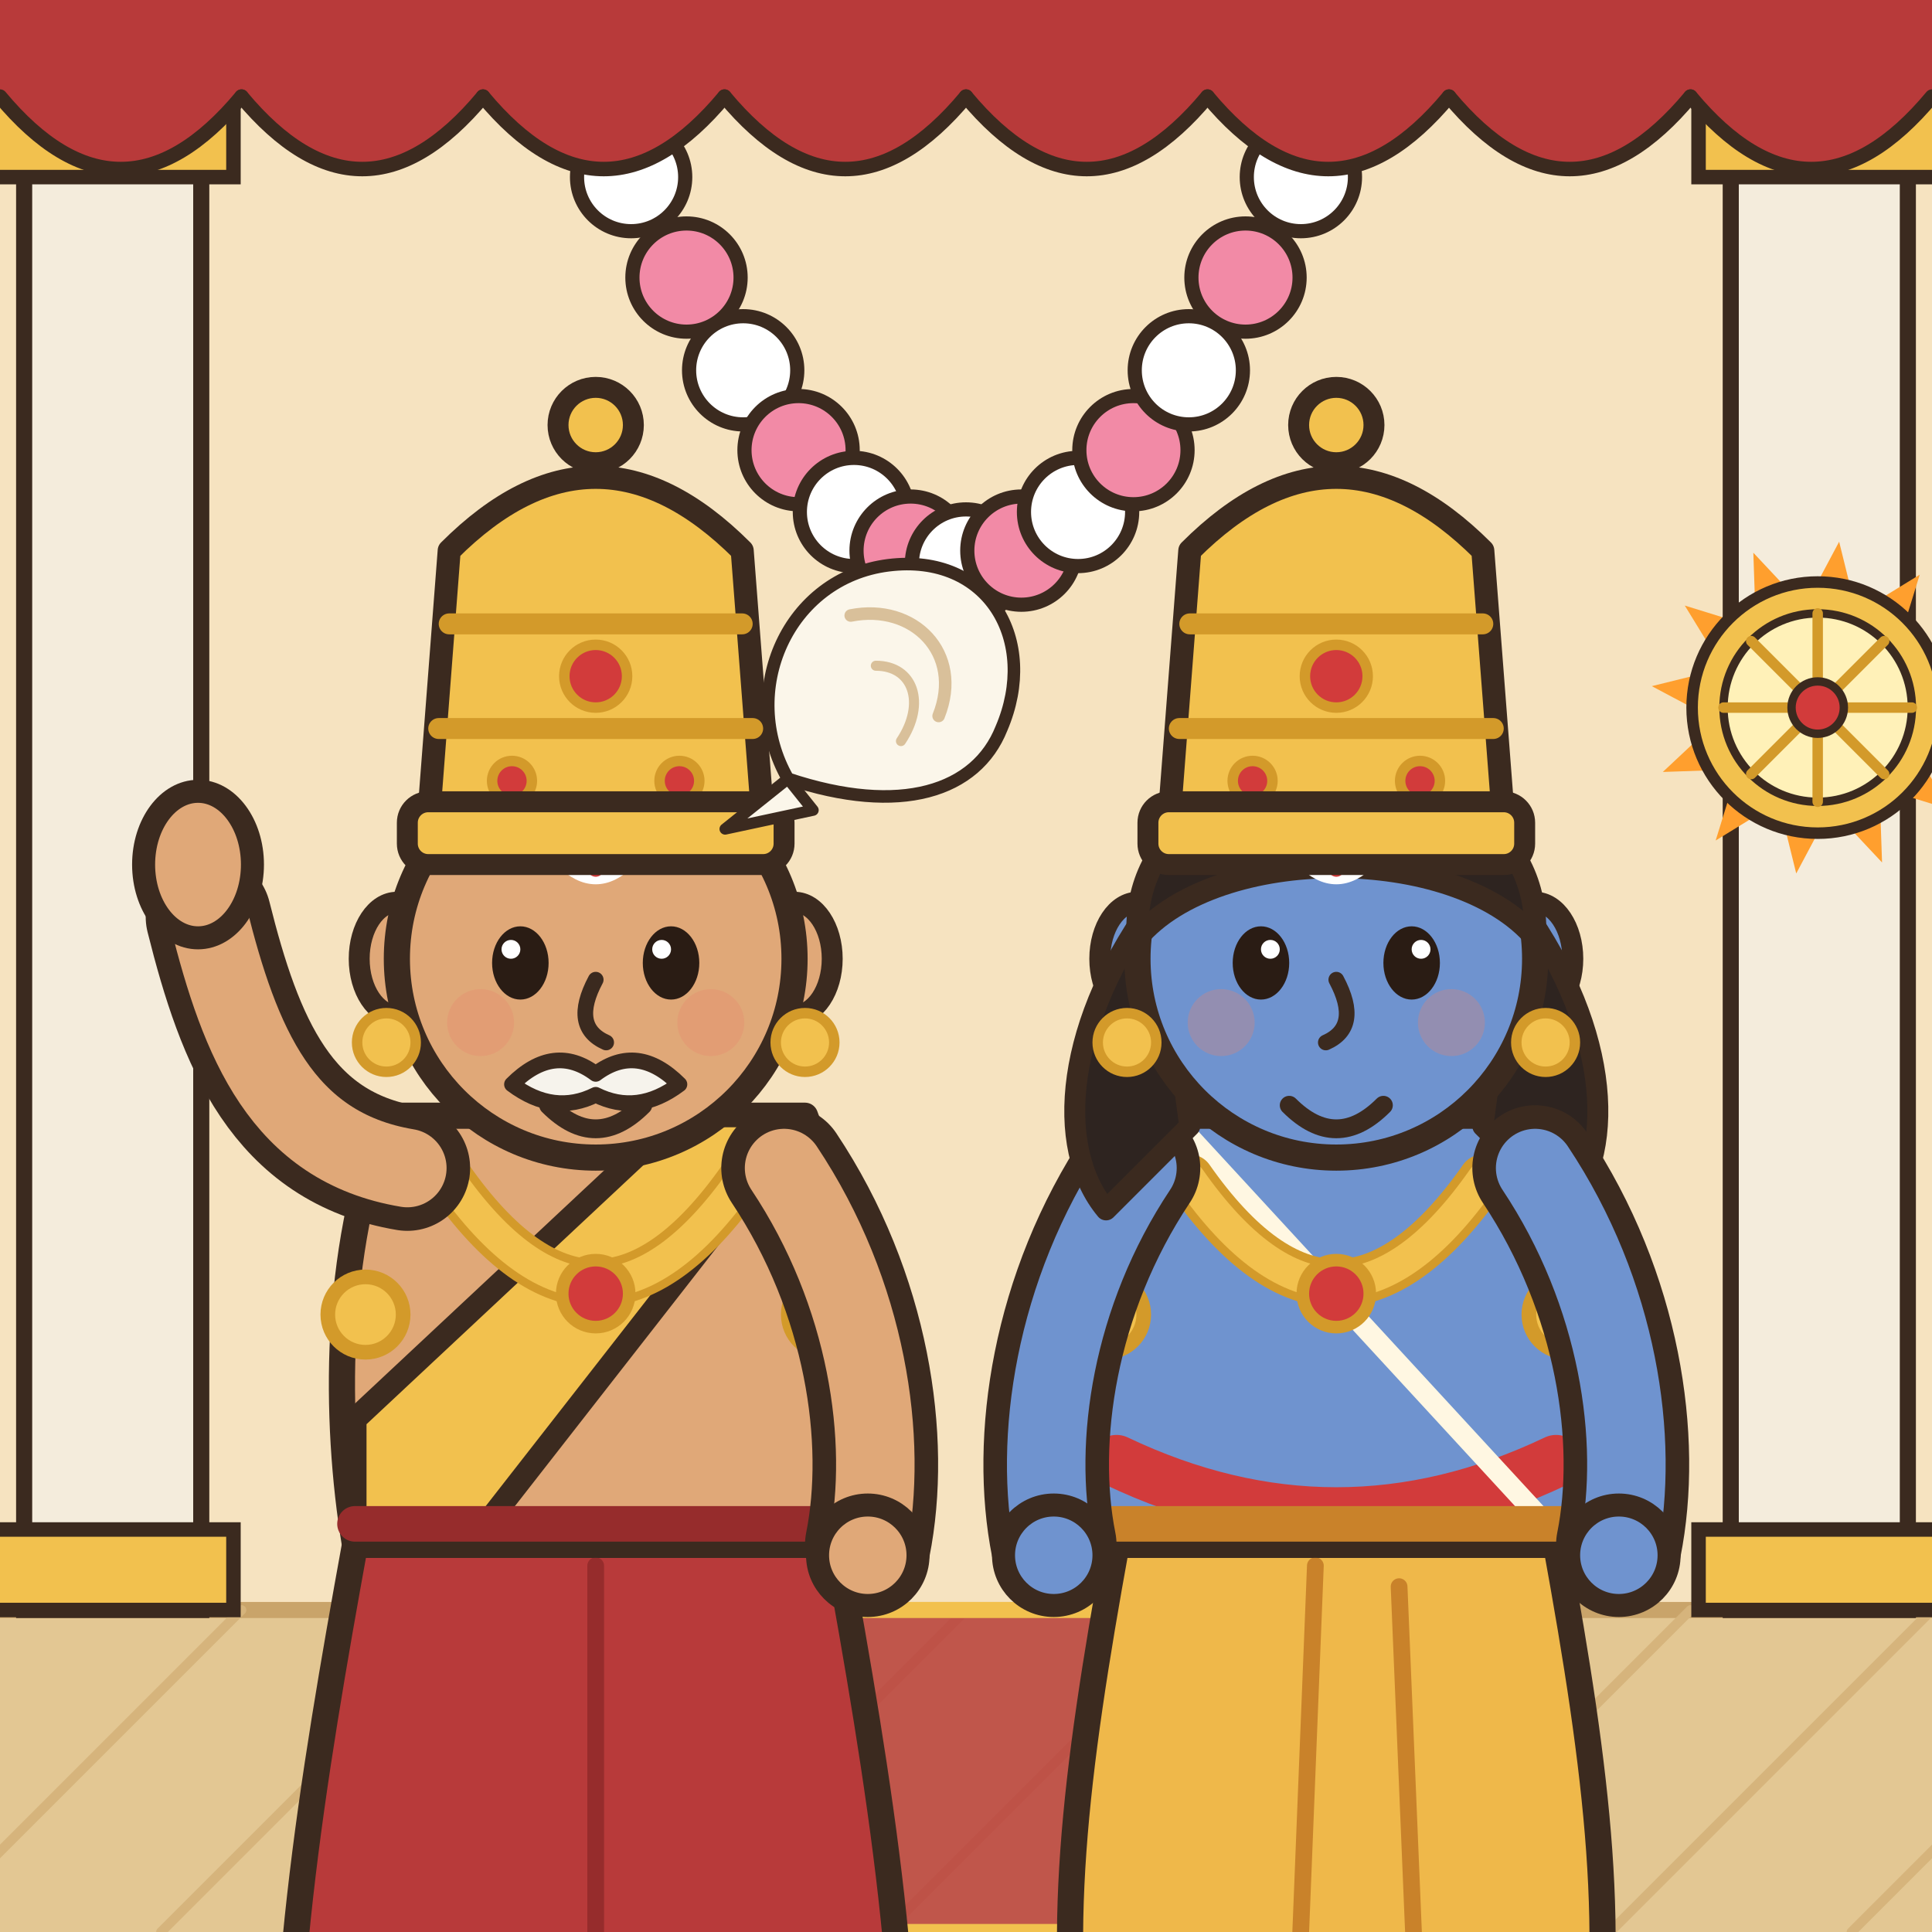
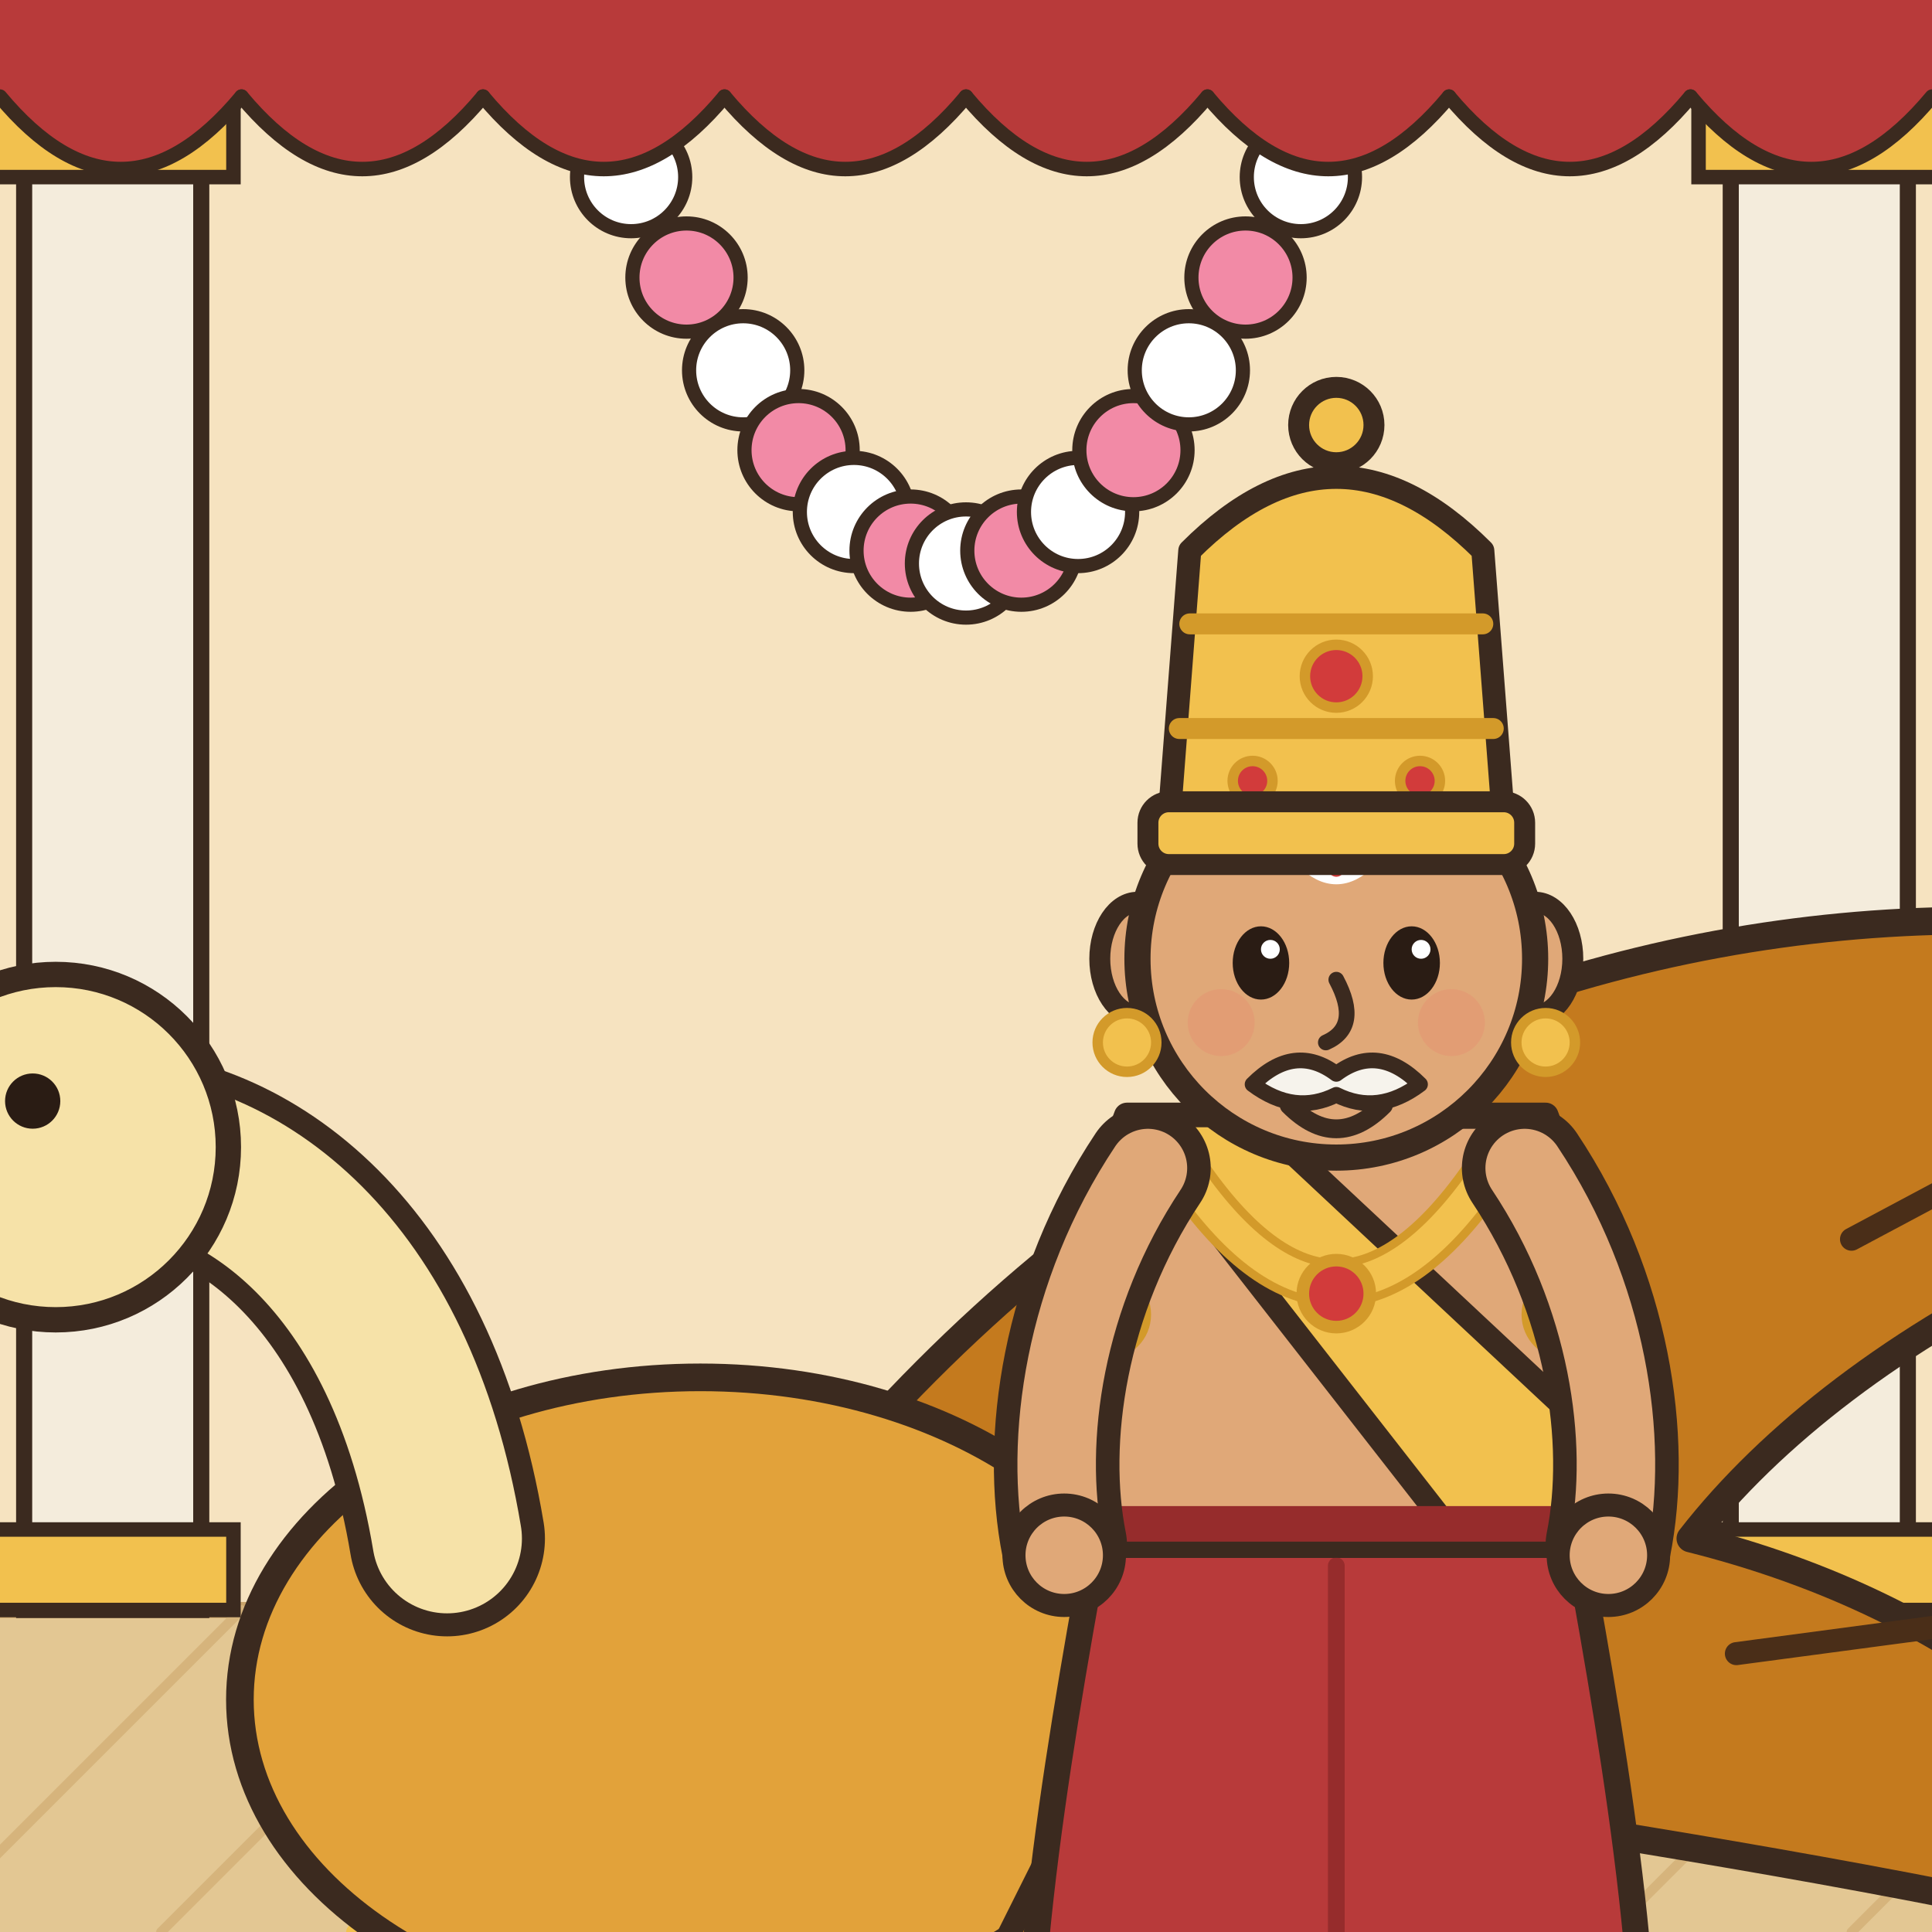
<svg xmlns="http://www.w3.org/2000/svg" viewBox="0 0 240 240" width="240" height="240" role="img">
  <defs>
    <linearGradient id="sky" x1="0" y1="0" x2="0" y2="1">
      <stop offset="0" stop-color="#f6e3c0" />
      <stop offset=".6" stop-color="#f9ecd6" />
      <stop offset="1" stop-color="#f9ecd6" />
    </linearGradient>
    <linearGradient id="water" x1="0" y1="0" x2="0" y2="1">
      <stop offset="0" stop-color="#86cde3" />
      <stop offset="1" stop-color="#5cb0cf" />
    </linearGradient>
    <radialGradient id="glow" cx=".5" cy=".5" r=".5">
      <stop offset="0" stop-color="#fffbe6" />
      <stop offset="1" stop-color="#ffe9a8" stop-opacity="0" />
    </radialGradient>
  </defs>
  <rect x="0" y="0" width="240" height="200" rx="0" fill="#f6e3c0" stroke="none" stroke-width="0" />
  <rect x="0" y="200" width="240" height="40" rx="0" fill="#e3c793" stroke="none" stroke-width="0" />
  <path d="M0,200 L240,200" fill="none" stroke="#c9a46a" stroke-width="2" stroke-linejoin="round" stroke-linecap="round" />
  <path d="M0,200 L-40,240" fill="none" stroke="#d6b47c" stroke-width="1.2" stroke-linejoin="round" stroke-linecap="round" />
  <path d="M30,200 L-10,240" fill="none" stroke="#d6b47c" stroke-width="1.2" stroke-linejoin="round" stroke-linecap="round" />
  <path d="M60,200 L20,240" fill="none" stroke="#d6b47c" stroke-width="1.2" stroke-linejoin="round" stroke-linecap="round" />
  <path d="M90,200 L50,240" fill="none" stroke="#d6b47c" stroke-width="1.2" stroke-linejoin="round" stroke-linecap="round" />
  <path d="M120,200 L80,240" fill="none" stroke="#d6b47c" stroke-width="1.2" stroke-linejoin="round" stroke-linecap="round" />
  <path d="M150,200 L110,240" fill="none" stroke="#d6b47c" stroke-width="1.2" stroke-linejoin="round" stroke-linecap="round" />
  <path d="M180,200 L140,240" fill="none" stroke="#d6b47c" stroke-width="1.2" stroke-linejoin="round" stroke-linecap="round" />
  <path d="M210,200 L170,240" fill="none" stroke="#d6b47c" stroke-width="1.2" stroke-linejoin="round" stroke-linecap="round" />
  <path d="M240,200 L200,240" fill="none" stroke="#d6b47c" stroke-width="1.2" stroke-linejoin="round" stroke-linecap="round" />
  <path d="M270,200 L230,240" fill="none" stroke="#d6b47c" stroke-width="1.2" stroke-linejoin="round" stroke-linecap="round" />
  <path d="M86,200 L154,200 L196,240 L44,240 Z" fill="#b83a3a" stroke="none" stroke-width="2.5" stroke-linejoin="round" stroke-linecap="round" opacity="0.8" />
  <path d="M86,200 L154,200 L196,240 L44,240 Z" fill="none" stroke="#f2c14e" stroke-width="2" stroke-linejoin="round" stroke-linecap="round" />
  <g transform="translate(120,22) scale(1.6,1.6)">
    <circle cx="-26.0" cy="0.0" r="4.2" fill="#ffffff" stroke="#3b2a1f" stroke-width="1.1" />
    <circle cx="-21.7" cy="7.8" r="4.2" fill="#f28aa6" stroke="#3b2a1f" stroke-width="1.1" />
    <circle cx="-17.3" cy="15.0" r="4.2" fill="#ffffff" stroke="#3b2a1f" stroke-width="1.1" />
    <circle cx="-13.0" cy="21.2" r="4.2" fill="#f28aa6" stroke="#3b2a1f" stroke-width="1.1" />
    <circle cx="-8.7" cy="26.0" r="4.2" fill="#ffffff" stroke="#3b2a1f" stroke-width="1.1" />
    <circle cx="-4.3" cy="29.0" r="4.2" fill="#f28aa6" stroke="#3b2a1f" stroke-width="1.1" />
    <circle cx="0.0" cy="30.0" r="4.2" fill="#ffffff" stroke="#3b2a1f" stroke-width="1.1" />
    <circle cx="4.3" cy="29.0" r="4.2" fill="#f28aa6" stroke="#3b2a1f" stroke-width="1.1" />
    <circle cx="8.7" cy="26.0" r="4.2" fill="#ffffff" stroke="#3b2a1f" stroke-width="1.1" />
    <circle cx="13.0" cy="21.2" r="4.2" fill="#f28aa6" stroke="#3b2a1f" stroke-width="1.1" />
    <circle cx="17.3" cy="15.0" r="4.2" fill="#ffffff" stroke="#3b2a1f" stroke-width="1.1" />
    <circle cx="21.7" cy="7.8" r="4.2" fill="#f28aa6" stroke="#3b2a1f" stroke-width="1.1" />
    <circle cx="26.0" cy="3.7e-15" r="4.2" fill="#ffffff" stroke="#3b2a1f" stroke-width="1.1" />
  </g>
  <rect x="3" y="18" width="22" height="182" rx="0" fill="#f4ecdc" stroke="#3b2a1f" stroke-width="2" />
  <rect x="-1" y="12" width="30" height="10" rx="0" fill="#f2c14e" stroke="#3b2a1f" stroke-width="1.8" />
  <rect x="-1" y="190" width="30" height="10" rx="0" fill="#f2c14e" stroke="#3b2a1f" stroke-width="1.8" />
  <rect x="215" y="18" width="22" height="182" rx="0" fill="#f4ecdc" stroke="#3b2a1f" stroke-width="2" />
  <rect x="211" y="12" width="30" height="10" rx="0" fill="#f2c14e" stroke="#3b2a1f" stroke-width="1.8" />
  <rect x="211" y="190" width="30" height="10" rx="0" fill="#f2c14e" stroke="#3b2a1f" stroke-width="1.8" />
  <rect x="0" y="0" width="240" height="12" rx="0" fill="#b83a3a" stroke="none" stroke-width="0" />
  <path d="M0,12 Q15,30 30,12" fill="#b83a3a" stroke="#3b2a1f" stroke-width="1.8" stroke-linejoin="round" stroke-linecap="round" />
  <path d="M30,12 Q45,30 60,12" fill="#b83a3a" stroke="#3b2a1f" stroke-width="1.8" stroke-linejoin="round" stroke-linecap="round" />
  <path d="M60,12 Q75,30 90,12" fill="#b83a3a" stroke="#3b2a1f" stroke-width="1.8" stroke-linejoin="round" stroke-linecap="round" />
  <path d="M90,12 Q105,30 120,12" fill="#b83a3a" stroke="#3b2a1f" stroke-width="1.8" stroke-linejoin="round" stroke-linecap="round" />
  <path d="M120,12 Q135,30 150,12" fill="#b83a3a" stroke="#3b2a1f" stroke-width="1.8" stroke-linejoin="round" stroke-linecap="round" />
  <path d="M150,12 Q165,30 180,12" fill="#b83a3a" stroke="#3b2a1f" stroke-width="1.8" stroke-linejoin="round" stroke-linecap="round" />
  <path d="M180,12 Q195,30 210,12" fill="#b83a3a" stroke="#3b2a1f" stroke-width="1.8" stroke-linejoin="round" stroke-linecap="round" />
  <path d="M210,12 Q225,30 240,12" fill="#b83a3a" stroke="#3b2a1f" stroke-width="1.8" stroke-linejoin="round" stroke-linecap="round" />
  <g transform="translate(74,285.5) scale(-1.3,1.3)">
+     <g transform="translate(-10,0) scale(1.1,1.1)">
+       <g transform="translate(0,0) scale(1,1)">
+         <path d="M-10,-70 C-60,-130 -130,-128 -170,-104 C-130,-100 -100,-84 -86,-66 C-110,-60 -126,-46 -132,-30 C-90,-40 -50,-44 -20,-50 Z" fill="#c47a1e" stroke="#3b2a1f" stroke-width="2.4" stroke-linejoin="round" stroke-linecap="round" />
+         <path d="M-130,-108 L-100,-92 M-120,-60 L-90,-56" fill="none" stroke="#4a2e18" stroke-width="2" stroke-linejoin="round" stroke-linecap="round" />
+         <ellipse cx="0" cy="-52" rx="40" ry="28" fill="#e2a23a" stroke="#3b2a1f" stroke-width="2.4" />
+         <path d="M-34,-46 C-60,-40 -78,-26 -84,-12 C-60,-20 -42,-26 -26,-30 Z" fill="#c47a1e" stroke="#3b2a1f" stroke-width="2" stroke-linejoin="round" stroke-linecap="round" />
+         <path d="M22,-66 C26,-90 40,-100 52,-100" fill="none" stroke="#3b2a1f" stroke-width="17" stroke-linejoin="round" stroke-linecap="round" />
+         <path d="M22,-66 C26,-90 40,-100 52,-100" fill="none" stroke="#f6e2a8" stroke-width="13" stroke-linejoin="round" stroke-linecap="round" />
+         <circle cx="56" cy="-100" r="15" fill="#f6e2a8" stroke="#3b2a1f" stroke-width="2.2" />
+         <path d="M68,-104 C82,-102 84,-90 74,-88 L68,-94 Z" fill="#e2b23a" stroke="#3b2a1f" stroke-width="1.8" stroke-linejoin="round" stroke-linecap="round" />
+         <circle cx="58" cy="-104" r="2.4" fill="#2a1c14" stroke="none" stroke-width="2.5" />
+         <path d="M-6,-26 L-10,0 M8,-26 L12,0 M-16,0 L-4,0 M4,0 L18,0" fill="none" stroke="#d2a23a" stroke-width="3.4" stroke-linejoin="round" stroke-linecap="round" />
+       </g>
+     </g>
+   </g>
+   <g transform="translate(166,285.5) scale(1.3,1.3)">
    <ellipse cx="-10" cy="-3" rx="9" ry="4" fill="#e0a878" stroke="#3b2a1f" stroke-width="2" />
    <ellipse cx="10" cy="-3" rx="9" ry="4" fill="#e0a878" stroke="#3b2a1f" stroke-width="2" />
    <path d="M-23,-72 C-27,-50 -31,-26 -29,-7 L29,-7 C31,-26 27,-50 23,-72 Z" fill="#b83a3a" stroke="#3b2a1f" stroke-width="2.5" stroke-linejoin="round" stroke-linecap="round" />
    <path d="M-29,-12 L29,-12" fill="none" stroke="#f2c14e" stroke-width="3.4" stroke-linejoin="round" stroke-linecap="round" />
    <path d="M0,-70 L0,-14" fill="none" stroke="#962c2c" stroke-width="1.6" stroke-linejoin="round" stroke-linecap="round" />
    <g transform="translate(0,0) scale(1,1)">
      <path d="M-20,-113 C-25,-100 -25,-84 -23,-72 L23,-72 C25,-84 25,-100 20,-113 Z" fill="#e0a878" stroke="#3b2a1f" stroke-width="2.5" stroke-linejoin="round" stroke-linecap="round" />
      <path d="M-20,-113 L-8,-113 L23,-84 L23,-72 L12,-72 Z" fill="#f2c14e" stroke="#3b2a1f" stroke-width="2.2" stroke-linejoin="round" stroke-linecap="round" />
      <path d="M-23,-74 L23,-74" fill="none" stroke="#962c2c" stroke-width="3.4" stroke-linejoin="round" stroke-linecap="round" />
      <path d="M-14,-107 Q0,-87 14,-107" fill="none" stroke="#d39a2a" stroke-width="4.6" stroke-linejoin="round" stroke-linecap="round" />
      <path d="M-14,-107 Q0,-87 14,-107" fill="none" stroke="#f2c14e" stroke-width="3" stroke-linejoin="round" stroke-linecap="round" />
      <circle cx="0" cy="-96" r="3.2" fill="#d23b3b" stroke="#d39a2a" stroke-width="1.2" />
      <circle cx="-22" cy="-94" r="3.6" fill="#f2c14e" stroke="#d39a2a" stroke-width="1.4" />
      <circle cx="22" cy="-94" r="3.6" fill="#f2c14e" stroke="#d39a2a" stroke-width="1.4" />
      <path d="M-18,-108 C-26,-96 -28,-82 -26,-72" fill="none" stroke="#3b2a1f" stroke-width="12.0" stroke-linejoin="round" stroke-linecap="round" />
      <path d="M-18,-108 C-26,-96 -28,-82 -26,-72" fill="none" stroke="#e0a878" stroke-width="7.5" stroke-linejoin="round" stroke-linecap="round" />
      <circle cx="-26" cy="-71" r="4.8" fill="#e0a878" stroke="#3b2a1f" stroke-width="2.2" />
      <ellipse cx="-19.0" cy="-128" rx="3.6" ry="5.4" fill="#e0a878" stroke="#3b2a1f" stroke-width="2" />
      <ellipse cx="19.0" cy="-128" rx="3.6" ry="5.4" fill="#e0a878" stroke="#3b2a1f" stroke-width="2" />
      <circle cx="0" cy="-128" r="19.0" fill="#e0a878" stroke="#3b2a1f" stroke-width="2.5" />
      <ellipse cx="-7.2" cy="-127.6" rx="2.7" ry="3.5" fill="#2a1c14" stroke="none" stroke-width="2.5" />
      <circle cx="-6.3" cy="-128.9" r="0.9" fill="#ffffff" stroke="none" stroke-width="2.5" />
      <ellipse cx="7.2" cy="-127.6" rx="2.7" ry="3.5" fill="#2a1c14" stroke="none" stroke-width="2.5" />
      <circle cx="8.1" cy="-128.9" r="0.9" fill="#ffffff" stroke="none" stroke-width="2.5" />
      <path d="M0,-126 Q2.4,-121.5 -1,-120" fill="none" stroke="#3b2a1f" stroke-width="1.5" stroke-linejoin="round" stroke-linecap="round" />
      <circle cx="-11.0" cy="-121.9" r="3.2" fill="#e8846c" stroke="none" stroke-width="2.5" opacity="0.3" />
      <circle cx="11.0" cy="-121.9" r="3.2" fill="#e8846c" stroke="none" stroke-width="2.5" opacity="0.3" />
      <path d="M-8,-116 Q-4,-120 0,-117 Q4,-120 8,-116 Q4,-113 0,-115 Q-4,-113 -8,-116 Z" fill="#f6f3ec" stroke="#3b2a1f" stroke-width="1.5" stroke-linejoin="round" stroke-linecap="round" />
      <path d="M-4.5,-114 Q0,-109.5 4.5,-114" fill="none" stroke="#3b2a1f" stroke-width="1.8" stroke-linejoin="round" stroke-linecap="round" />
      <g transform="translate(0,-136.6) scale(0.9,0.9)">
        <path d="M-3.4,-1 L-2.4,-9 M3.4,-1 L2.4,-9 M-3.4,-1 Q0,2.4 3.4,-1" fill="none" stroke="#ffffff" stroke-width="1.9" stroke-linejoin="round" stroke-linecap="round" />
        <path d="M0,0 L0,-9" fill="none" stroke="#d23b3b" stroke-width="1.7" stroke-linejoin="round" stroke-linecap="round" />
      </g>
      <circle cx="-20.0" cy="-120" r="2.8" fill="#f2c14e" stroke="#d39a2a" stroke-width="1" />
      <circle cx="20.0" cy="-120" r="2.8" fill="#f2c14e" stroke="#d39a2a" stroke-width="1" />
      <path d="M-16,-141 L-14,-167 Q0,-181 14,-167 L16,-141 Z" fill="#f2c14e" stroke="#3b2a1f" stroke-width="2.2" stroke-linejoin="round" stroke-linecap="round" />
      <path d="M-15,-150 L15,-150 M-14,-160 L14,-160" fill="none" stroke="#d39a2a" stroke-width="2" stroke-linejoin="round" stroke-linecap="round" />
      <circle cx="0" cy="-179" r="3.6" fill="#f2c14e" stroke="#3b2a1f" stroke-width="2" />
      <circle cx="0" cy="-155" r="3" fill="#d23b3b" stroke="#d39a2a" stroke-width="1" />
      <circle cx="-8" cy="-145" r="1.9" fill="#d23b3b" stroke="#d39a2a" stroke-width="1" />
      <circle cx="8" cy="-145" r="1.9" fill="#d23b3b" stroke="#d39a2a" stroke-width="1" />
      <rect x="-18" y="-143" width="36" height="6" rx="2" fill="#f2c14e" stroke="#3b2a1f" stroke-width="2" />
-       <path d="M18,-108 C30,-110 34,-120 37,-132" fill="none" stroke="#3b2a1f" stroke-width="12.0" stroke-linejoin="round" stroke-linecap="round" />
-       <path d="M18,-108 C30,-110 34,-120 37,-132" fill="none" stroke="#e0a878" stroke-width="7.5" stroke-linejoin="round" stroke-linecap="round" />
-       <ellipse cx="38" cy="-137" rx="5.2" ry="7" fill="#e0a878" stroke="#3b2a1f" stroke-width="2.2" />
-     </g>
-   </g>
-   <g transform="translate(166,285.5) scale(1.3,1.3)">
-     <path d="M-17.0,-128 C-25.0,-88 -19.0,-58 -13.0,-38 L-5.0,-40 C-9.0,-68 -11.0,-98 -9.0,-128 Z" fill="#2e2420" stroke="#3b2a1f" stroke-width="2.2" stroke-linejoin="round" stroke-linecap="round" />
-     <ellipse cx="-10" cy="-3" rx="9" ry="4" fill="#6f93cf" stroke="#3b2a1f" stroke-width="2" />
-     <ellipse cx="10" cy="-3" rx="9" ry="4" fill="#6f93cf" stroke="#3b2a1f" stroke-width="2" />
-     <path d="M-9,-20 L-10,-6" fill="none" stroke="#3b2a1f" stroke-width="12.5" stroke-linejoin="round" stroke-linecap="round" />
-     <path d="M-9,-20 L-10,-6" fill="none" stroke="#6f93cf" stroke-width="8" stroke-linejoin="round" stroke-linecap="round" />
-     <path d="M9,-20 L10,-6" fill="none" stroke="#3b2a1f" stroke-width="12.5" stroke-linejoin="round" stroke-linecap="round" />
-     <path d="M9,-20 L10,-6" fill="none" stroke="#6f93cf" stroke-width="8" stroke-linejoin="round" stroke-linecap="round" />
-     <path d="M-21,-72 C-25,-50 -27,-34 -24,-18 L24,-18 C27,-34 25,-50 21,-72 Z" fill="#efb84a" stroke="#3b2a1f" stroke-width="2.5" stroke-linejoin="round" stroke-linecap="round" />
-     <path d="M-2,-70 L-4,-20 M6,-68 L8,-20" fill="none" stroke="#c9822a" stroke-width="1.6" stroke-linejoin="round" stroke-linecap="round" />
-     <path d="M-24,-19 L24,-19" fill="none" stroke="#f2c14e" stroke-width="3" stroke-linejoin="round" stroke-linecap="round" />
-     <g transform="translate(0,0) scale(1,1)">
-       <path d="M-20,-113 C-25,-100 -25,-84 -23,-72 L23,-72 C25,-84 25,-100 20,-113 Z" fill="#6f93cf" stroke="#3b2a1f" stroke-width="2.5" stroke-linejoin="round" stroke-linecap="round" />
-       <path d="M-21,-80 Q0,-70 21,-80" fill="none" stroke="#d23b3b" stroke-width="5" stroke-linejoin="round" stroke-linecap="round" />
-       <path d="M-15,-112 L20,-74" fill="none" stroke="#fff7e2" stroke-width="2" stroke-linejoin="round" stroke-linecap="round" />
-       <path d="M-23,-74 L23,-74" fill="none" stroke="#c9822a" stroke-width="3.4" stroke-linejoin="round" stroke-linecap="round" />
-       <path d="M-14,-107 Q0,-87 14,-107" fill="none" stroke="#d39a2a" stroke-width="4.6" stroke-linejoin="round" stroke-linecap="round" />
-       <path d="M-14,-107 Q0,-87 14,-107" fill="none" stroke="#f2c14e" stroke-width="3" stroke-linejoin="round" stroke-linecap="round" />
-       <circle cx="0" cy="-96" r="3.2" fill="#d23b3b" stroke="#d39a2a" stroke-width="1.2" />
-       <circle cx="-22" cy="-94" r="3.6" fill="#f2c14e" stroke="#d39a2a" stroke-width="1.4" />
-       <circle cx="22" cy="-94" r="3.6" fill="#f2c14e" stroke="#d39a2a" stroke-width="1.4" />
-       <path d="M-19,-108 C-27,-96 -29,-82 -27,-72" fill="none" stroke="#3b2a1f" stroke-width="12.0" stroke-linejoin="round" stroke-linecap="round" />
-       <path d="M-19,-108 C-27,-96 -29,-82 -27,-72" fill="none" stroke="#6f93cf" stroke-width="7.5" stroke-linejoin="round" stroke-linecap="round" />
-       <circle cx="-27" cy="-71" r="4.8" fill="#6f93cf" stroke="#3b2a1f" stroke-width="2.2" />
-       <ellipse cx="-19.0" cy="-128" rx="3.6" ry="5.4" fill="#6f93cf" stroke="#3b2a1f" stroke-width="2" />
-       <ellipse cx="19.0" cy="-128" rx="3.6" ry="5.4" fill="#6f93cf" stroke="#3b2a1f" stroke-width="2" />
-       <path d="M-17.0,-134 C-26.0,-122 -27.0,-110 -22.0,-104 L-14.0,-112 Z" fill="#2e2420" stroke="#3b2a1f" stroke-width="2" stroke-linejoin="round" stroke-linecap="round" />
-       <path d="M17.0,-134 C26.0,-122 27.0,-110 22.0,-104 L14.0,-112 Z" fill="#2e2420" stroke="#3b2a1f" stroke-width="2" stroke-linejoin="round" stroke-linecap="round" />
-       <circle cx="0" cy="-128" r="19.0" fill="#6f93cf" stroke="#3b2a1f" stroke-width="2.5" />
-       <path d="M-19.0,-130 C-20.0,-151.0 20.0,-151.0 19.0,-130 C11.4,-139 -11.4,-139 -19.0,-130 Z" fill="#2e2420" stroke="#3b2a1f" stroke-width="2.1" stroke-linejoin="round" stroke-linecap="round" />
-       <ellipse cx="-7.2" cy="-127.6" rx="2.7" ry="3.5" fill="#2a1c14" stroke="none" stroke-width="2.5" />
-       <circle cx="-6.3" cy="-128.9" r="0.9" fill="#ffffff" stroke="none" stroke-width="2.5" />
-       <ellipse cx="7.2" cy="-127.6" rx="2.7" ry="3.5" fill="#2a1c14" stroke="none" stroke-width="2.5" />
-       <circle cx="8.1" cy="-128.9" r="0.9" fill="#ffffff" stroke="none" stroke-width="2.5" />
-       <path d="M0,-126 Q2.4,-121.5 -1,-120" fill="none" stroke="#3b2a1f" stroke-width="1.5" stroke-linejoin="round" stroke-linecap="round" />
-       <circle cx="-11.0" cy="-121.9" r="3.2" fill="#e8846c" stroke="none" stroke-width="2.5" opacity="0.3" />
-       <circle cx="11.0" cy="-121.9" r="3.2" fill="#e8846c" stroke="none" stroke-width="2.5" opacity="0.3" />
-       <path d="M-4.5,-114 Q0,-109.5 4.5,-114" fill="none" stroke="#3b2a1f" stroke-width="1.8" stroke-linejoin="round" stroke-linecap="round" />
-       <g transform="translate(0,-136.6) scale(0.9,0.9)">
-         <path d="M-3.4,-1 L-2.4,-9 M3.4,-1 L2.4,-9 M-3.4,-1 Q0,2.4 3.4,-1" fill="none" stroke="#ffffff" stroke-width="1.9" stroke-linejoin="round" stroke-linecap="round" />
-         <path d="M0,0 L0,-9" fill="none" stroke="#d23b3b" stroke-width="1.7" stroke-linejoin="round" stroke-linecap="round" />
-       </g>
-       <circle cx="-20.0" cy="-120" r="2.8" fill="#f2c14e" stroke="#d39a2a" stroke-width="1" />
-       <circle cx="20.0" cy="-120" r="2.8" fill="#f2c14e" stroke="#d39a2a" stroke-width="1" />
-       <path d="M-16,-141 L-14,-167 Q0,-181 14,-167 L16,-141 Z" fill="#f2c14e" stroke="#3b2a1f" stroke-width="2.2" stroke-linejoin="round" stroke-linecap="round" />
-       <path d="M-15,-150 L15,-150 M-14,-160 L14,-160" fill="none" stroke="#d39a2a" stroke-width="2" stroke-linejoin="round" stroke-linecap="round" />
-       <circle cx="0" cy="-179" r="3.6" fill="#f2c14e" stroke="#3b2a1f" stroke-width="2" />
-       <circle cx="0" cy="-155" r="3" fill="#d23b3b" stroke="#d39a2a" stroke-width="1" />
-       <circle cx="-8" cy="-145" r="1.9" fill="#d23b3b" stroke="#d39a2a" stroke-width="1" />
-       <circle cx="8" cy="-145" r="1.9" fill="#d23b3b" stroke="#d39a2a" stroke-width="1" />
-       <rect x="-18" y="-143" width="36" height="6" rx="2" fill="#f2c14e" stroke="#3b2a1f" stroke-width="2" />
-       <path d="M19,-108 C27,-96 29,-82 27,-72" fill="none" stroke="#3b2a1f" stroke-width="12.0" stroke-linejoin="round" stroke-linecap="round" />
-       <path d="M19,-108 C27,-96 29,-82 27,-72" fill="none" stroke="#6f93cf" stroke-width="7.5" stroke-linejoin="round" stroke-linecap="round" />
-       <circle cx="27" cy="-71" r="4.8" fill="#6f93cf" stroke="#3b2a1f" stroke-width="2.2" />
-     </g>
-     <g transform="translate(-44,-150) scale(1,1)">
-       <g transform="translate(0,0) scale(0.6,0.6)">
-         <path d="M-14,8 C-22,-6 -14,-24 2,-26 C18,-28 26,-14 20,0 C16,10 4,14 -14,8 Z" fill="#fbf6ea" stroke="#3b2a1f" stroke-width="2" stroke-linejoin="round" stroke-linecap="round" />
-         <path d="M-14,8 L-24,16 L-10,13 Z" fill="#fbf6ea" stroke="#3b2a1f" stroke-width="1.8" stroke-linejoin="round" stroke-linecap="round" />
-         <path d="M-4,-18 C6,-20 14,-12 10,-2" fill="none" stroke="#d9c09a" stroke-width="2" stroke-linejoin="round" stroke-linecap="round" />
-         <path d="M0,-10 C6,-10 8,-4 4,2" fill="none" stroke="#d9c09a" stroke-width="1.6" stroke-linejoin="round" stroke-linecap="round" />
-       </g>
-     </g>
-     <g transform="translate(46,-152) scale(1,1)">
-       <g transform="translate(0,0) scale(0.5,0.5)">
-         <path d="M24.0,0.0 L31.7,4.1 L23.2,6.2 Z" fill="#ff9f2e" stroke="none" stroke-width="2.5" stroke-linejoin="round" stroke-linecap="round" />
-         <path d="M20.8,12.0 L25.4,19.5 L17.0,16.9 Z" fill="#ff9f2e" stroke="none" stroke-width="2.5" stroke-linejoin="round" stroke-linecap="round" />
-         <path d="M12.0,20.8 L12.3,29.6 L6.3,23.2 Z" fill="#ff9f2e" stroke="none" stroke-width="2.5" stroke-linejoin="round" stroke-linecap="round" />
-         <path d="M0.0,24.0 L-4.1,31.7 L-6.2,23.2 Z" fill="#ff9f2e" stroke="none" stroke-width="2.5" stroke-linejoin="round" stroke-linecap="round" />
-         <path d="M-12.0,20.8 L-19.5,25.4 L-16.9,17.0 Z" fill="#ff9f2e" stroke="none" stroke-width="2.5" stroke-linejoin="round" stroke-linecap="round" />
-         <path d="M-20.8,12.0 L-29.6,12.3 L-23.2,6.3 Z" fill="#ff9f2e" stroke="none" stroke-width="2.5" stroke-linejoin="round" stroke-linecap="round" />
-         <path d="M-24.0,0.0 L-31.7,-4.1 L-23.2,-6.2 Z" fill="#ff9f2e" stroke="none" stroke-width="2.5" stroke-linejoin="round" stroke-linecap="round" />
-         <path d="M-20.8,-12.0 L-25.4,-19.5 L-17.0,-16.9 Z" fill="#ff9f2e" stroke="none" stroke-width="2.5" stroke-linejoin="round" stroke-linecap="round" />
-         <path d="M-12.0,-20.8 L-12.3,-29.6 L-6.3,-23.2 Z" fill="#ff9f2e" stroke="none" stroke-width="2.5" stroke-linejoin="round" stroke-linecap="round" />
-         <path d="M-0.0,-24.0 L4.1,-31.7 L6.2,-23.2 Z" fill="#ff9f2e" stroke="none" stroke-width="2.5" stroke-linejoin="round" stroke-linecap="round" />
-         <path d="M12.0,-20.8 L19.5,-25.4 L16.9,-17.0 Z" fill="#ff9f2e" stroke="none" stroke-width="2.5" stroke-linejoin="round" stroke-linecap="round" />
-         <path d="M20.8,-12.0 L29.6,-12.3 L23.2,-6.3 Z" fill="#ff9f2e" stroke="none" stroke-width="2.5" stroke-linejoin="round" stroke-linecap="round" />
-         <circle cx="0" cy="0" r="24" fill="#f2c14e" stroke="#3b2a1f" stroke-width="2.2" />
-         <circle cx="0" cy="0" r="18" fill="#fff1b8" stroke="#3b2a1f" stroke-width="1.6" />
-         <path d="M0,0 L18.0,0.0" fill="none" stroke="#d39a2a" stroke-width="2" stroke-linejoin="round" stroke-linecap="round" />
-         <path d="M0,0 L12.7,12.7" fill="none" stroke="#d39a2a" stroke-width="2" stroke-linejoin="round" stroke-linecap="round" />
-         <path d="M0,0 L0.0,18.0" fill="none" stroke="#d39a2a" stroke-width="2" stroke-linejoin="round" stroke-linecap="round" />
-         <path d="M0,0 L-12.7,12.7" fill="none" stroke="#d39a2a" stroke-width="2" stroke-linejoin="round" stroke-linecap="round" />
-         <path d="M0,0 L-18.0,0.0" fill="none" stroke="#d39a2a" stroke-width="2" stroke-linejoin="round" stroke-linecap="round" />
-         <path d="M0,0 L-12.7,-12.7" fill="none" stroke="#d39a2a" stroke-width="2" stroke-linejoin="round" stroke-linecap="round" />
-         <path d="M0,0 L-0.0,-18.0" fill="none" stroke="#d39a2a" stroke-width="2" stroke-linejoin="round" stroke-linecap="round" />
-         <path d="M0,0 L12.7,-12.7" fill="none" stroke="#d39a2a" stroke-width="2" stroke-linejoin="round" stroke-linecap="round" />
-         <circle cx="0" cy="0" r="5" fill="#d23b3b" stroke="#3b2a1f" stroke-width="1.6" />
-       </g>
+       <path d="M18,-108 C26,-96 28,-82 26,-72" fill="none" stroke="#3b2a1f" stroke-width="12.0" stroke-linejoin="round" stroke-linecap="round" />
+       <path d="M18,-108 C26,-96 28,-82 26,-72" fill="none" stroke="#e0a878" stroke-width="7.5" stroke-linejoin="round" stroke-linecap="round" />
+       <circle cx="26" cy="-71" r="4.8" fill="#e0a878" stroke="#3b2a1f" stroke-width="2.2" />
    </g>
  </g>
</svg>
